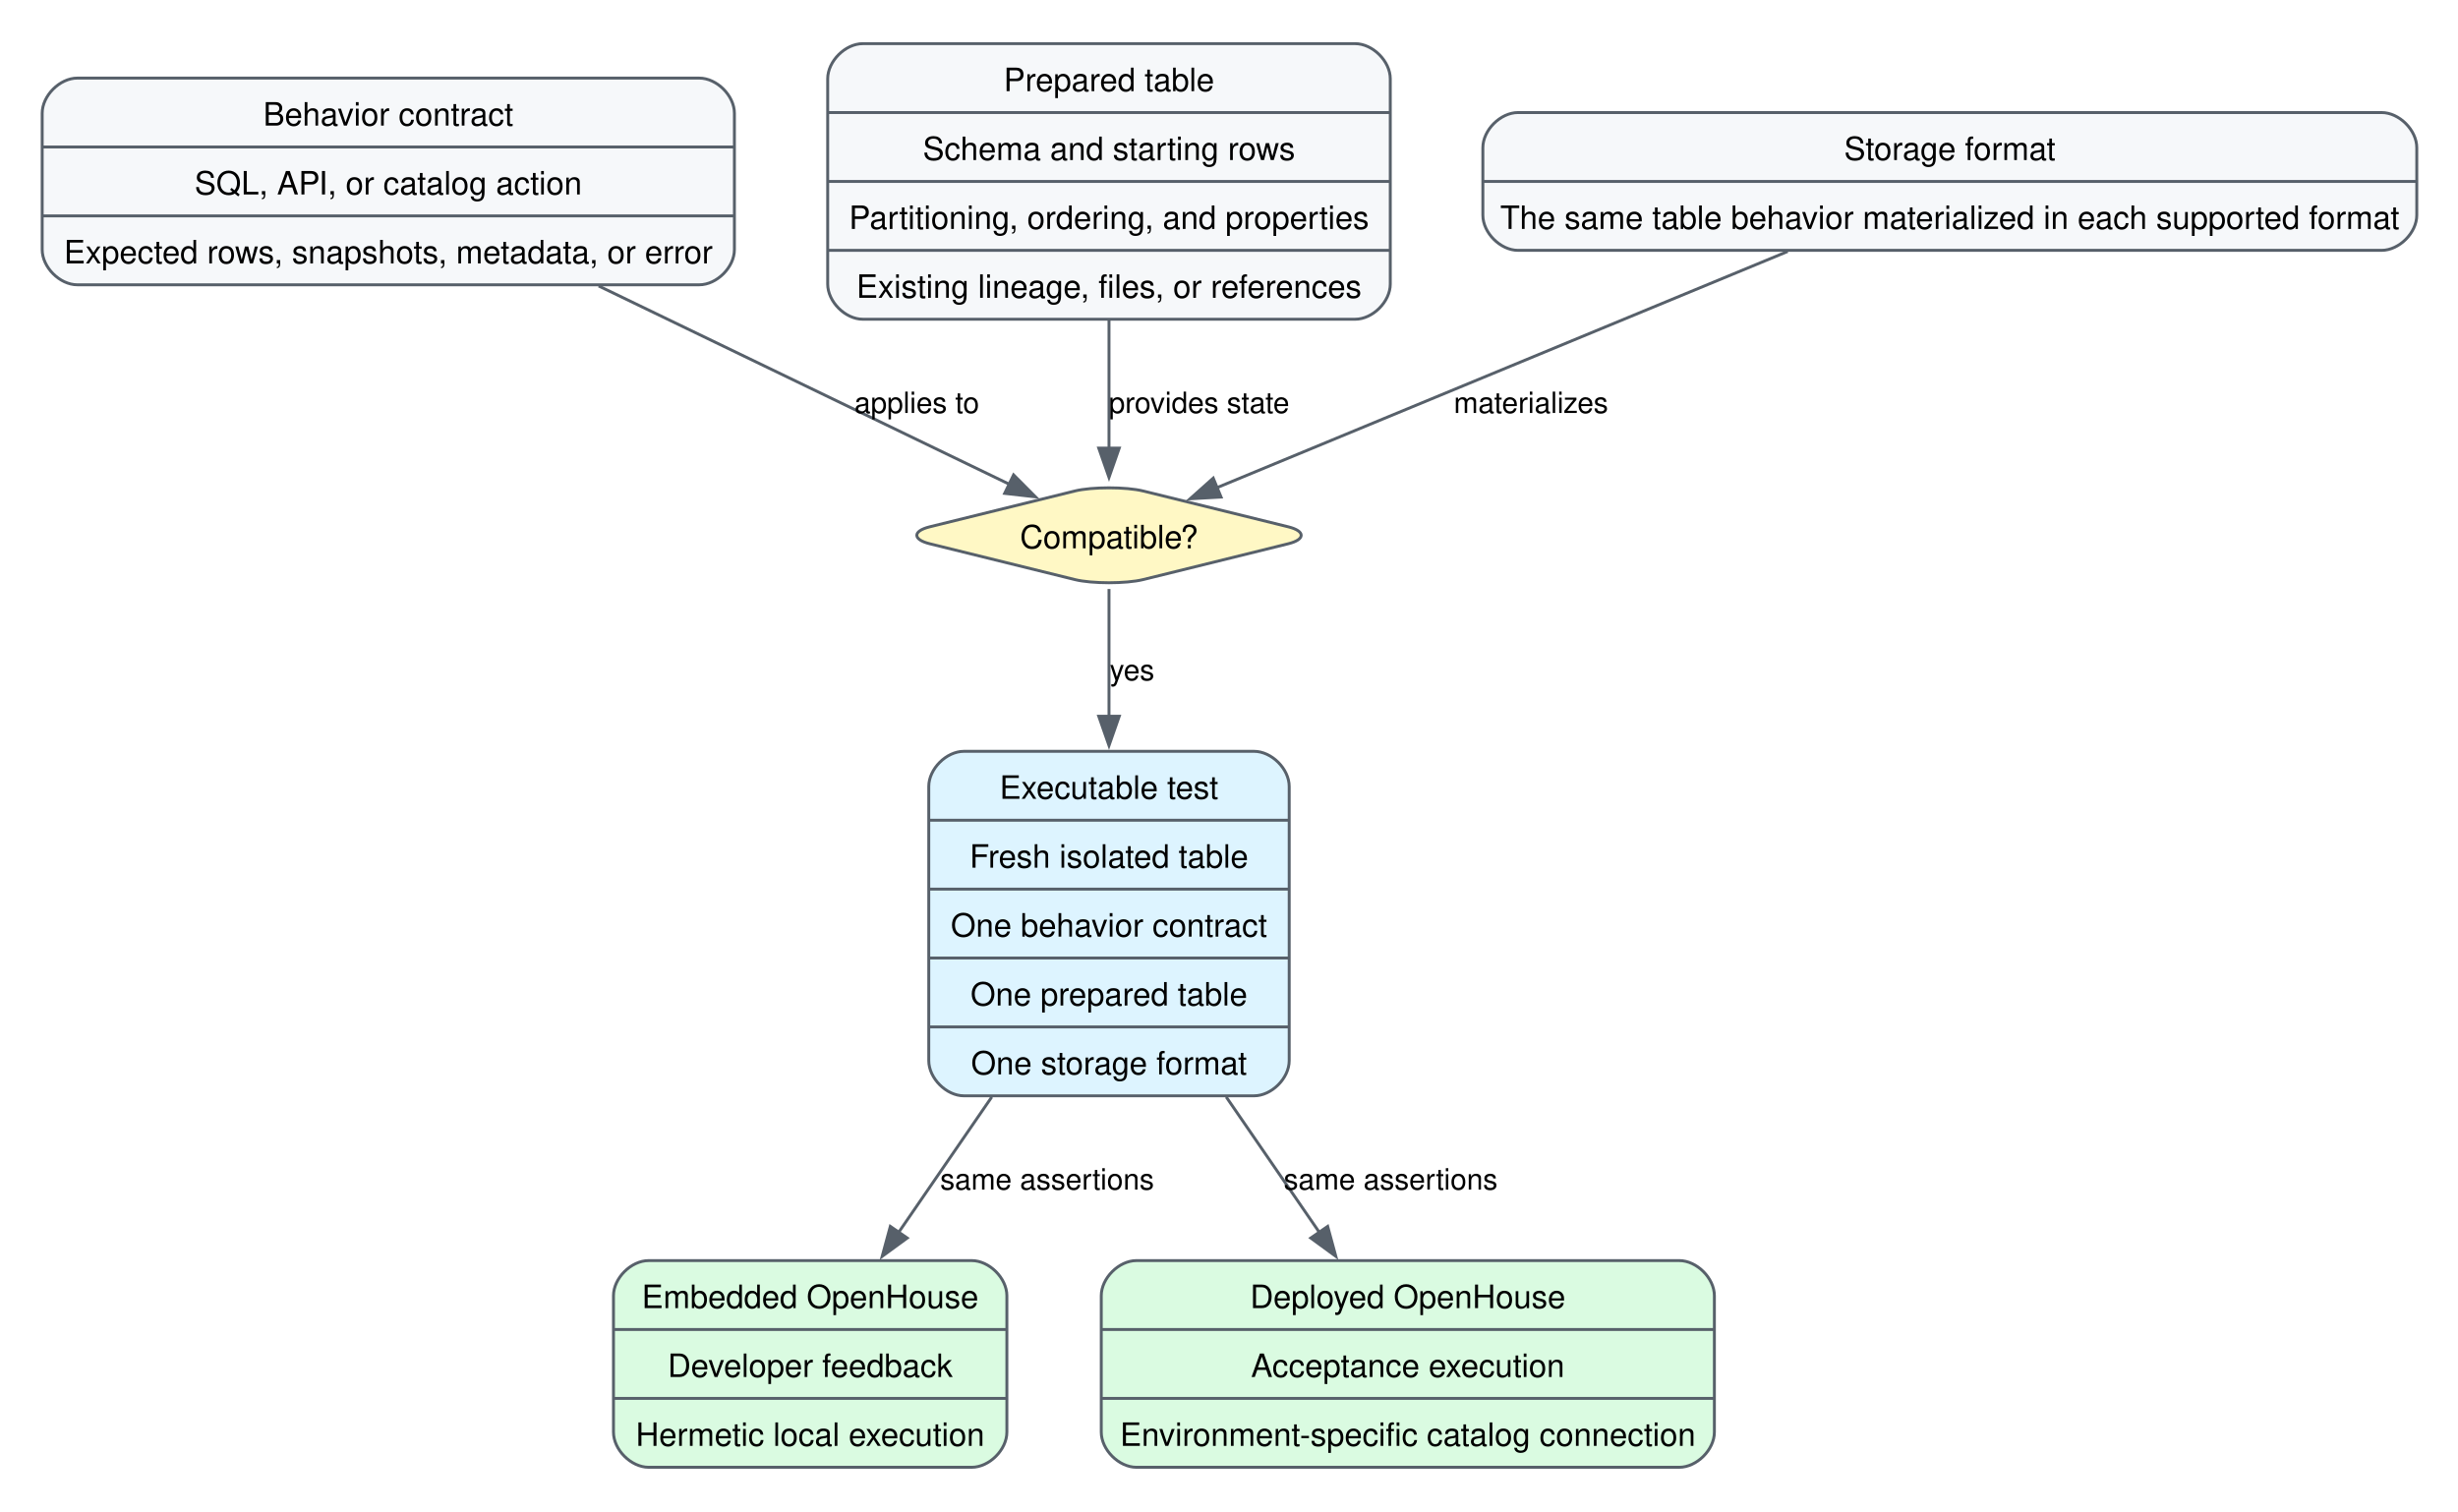
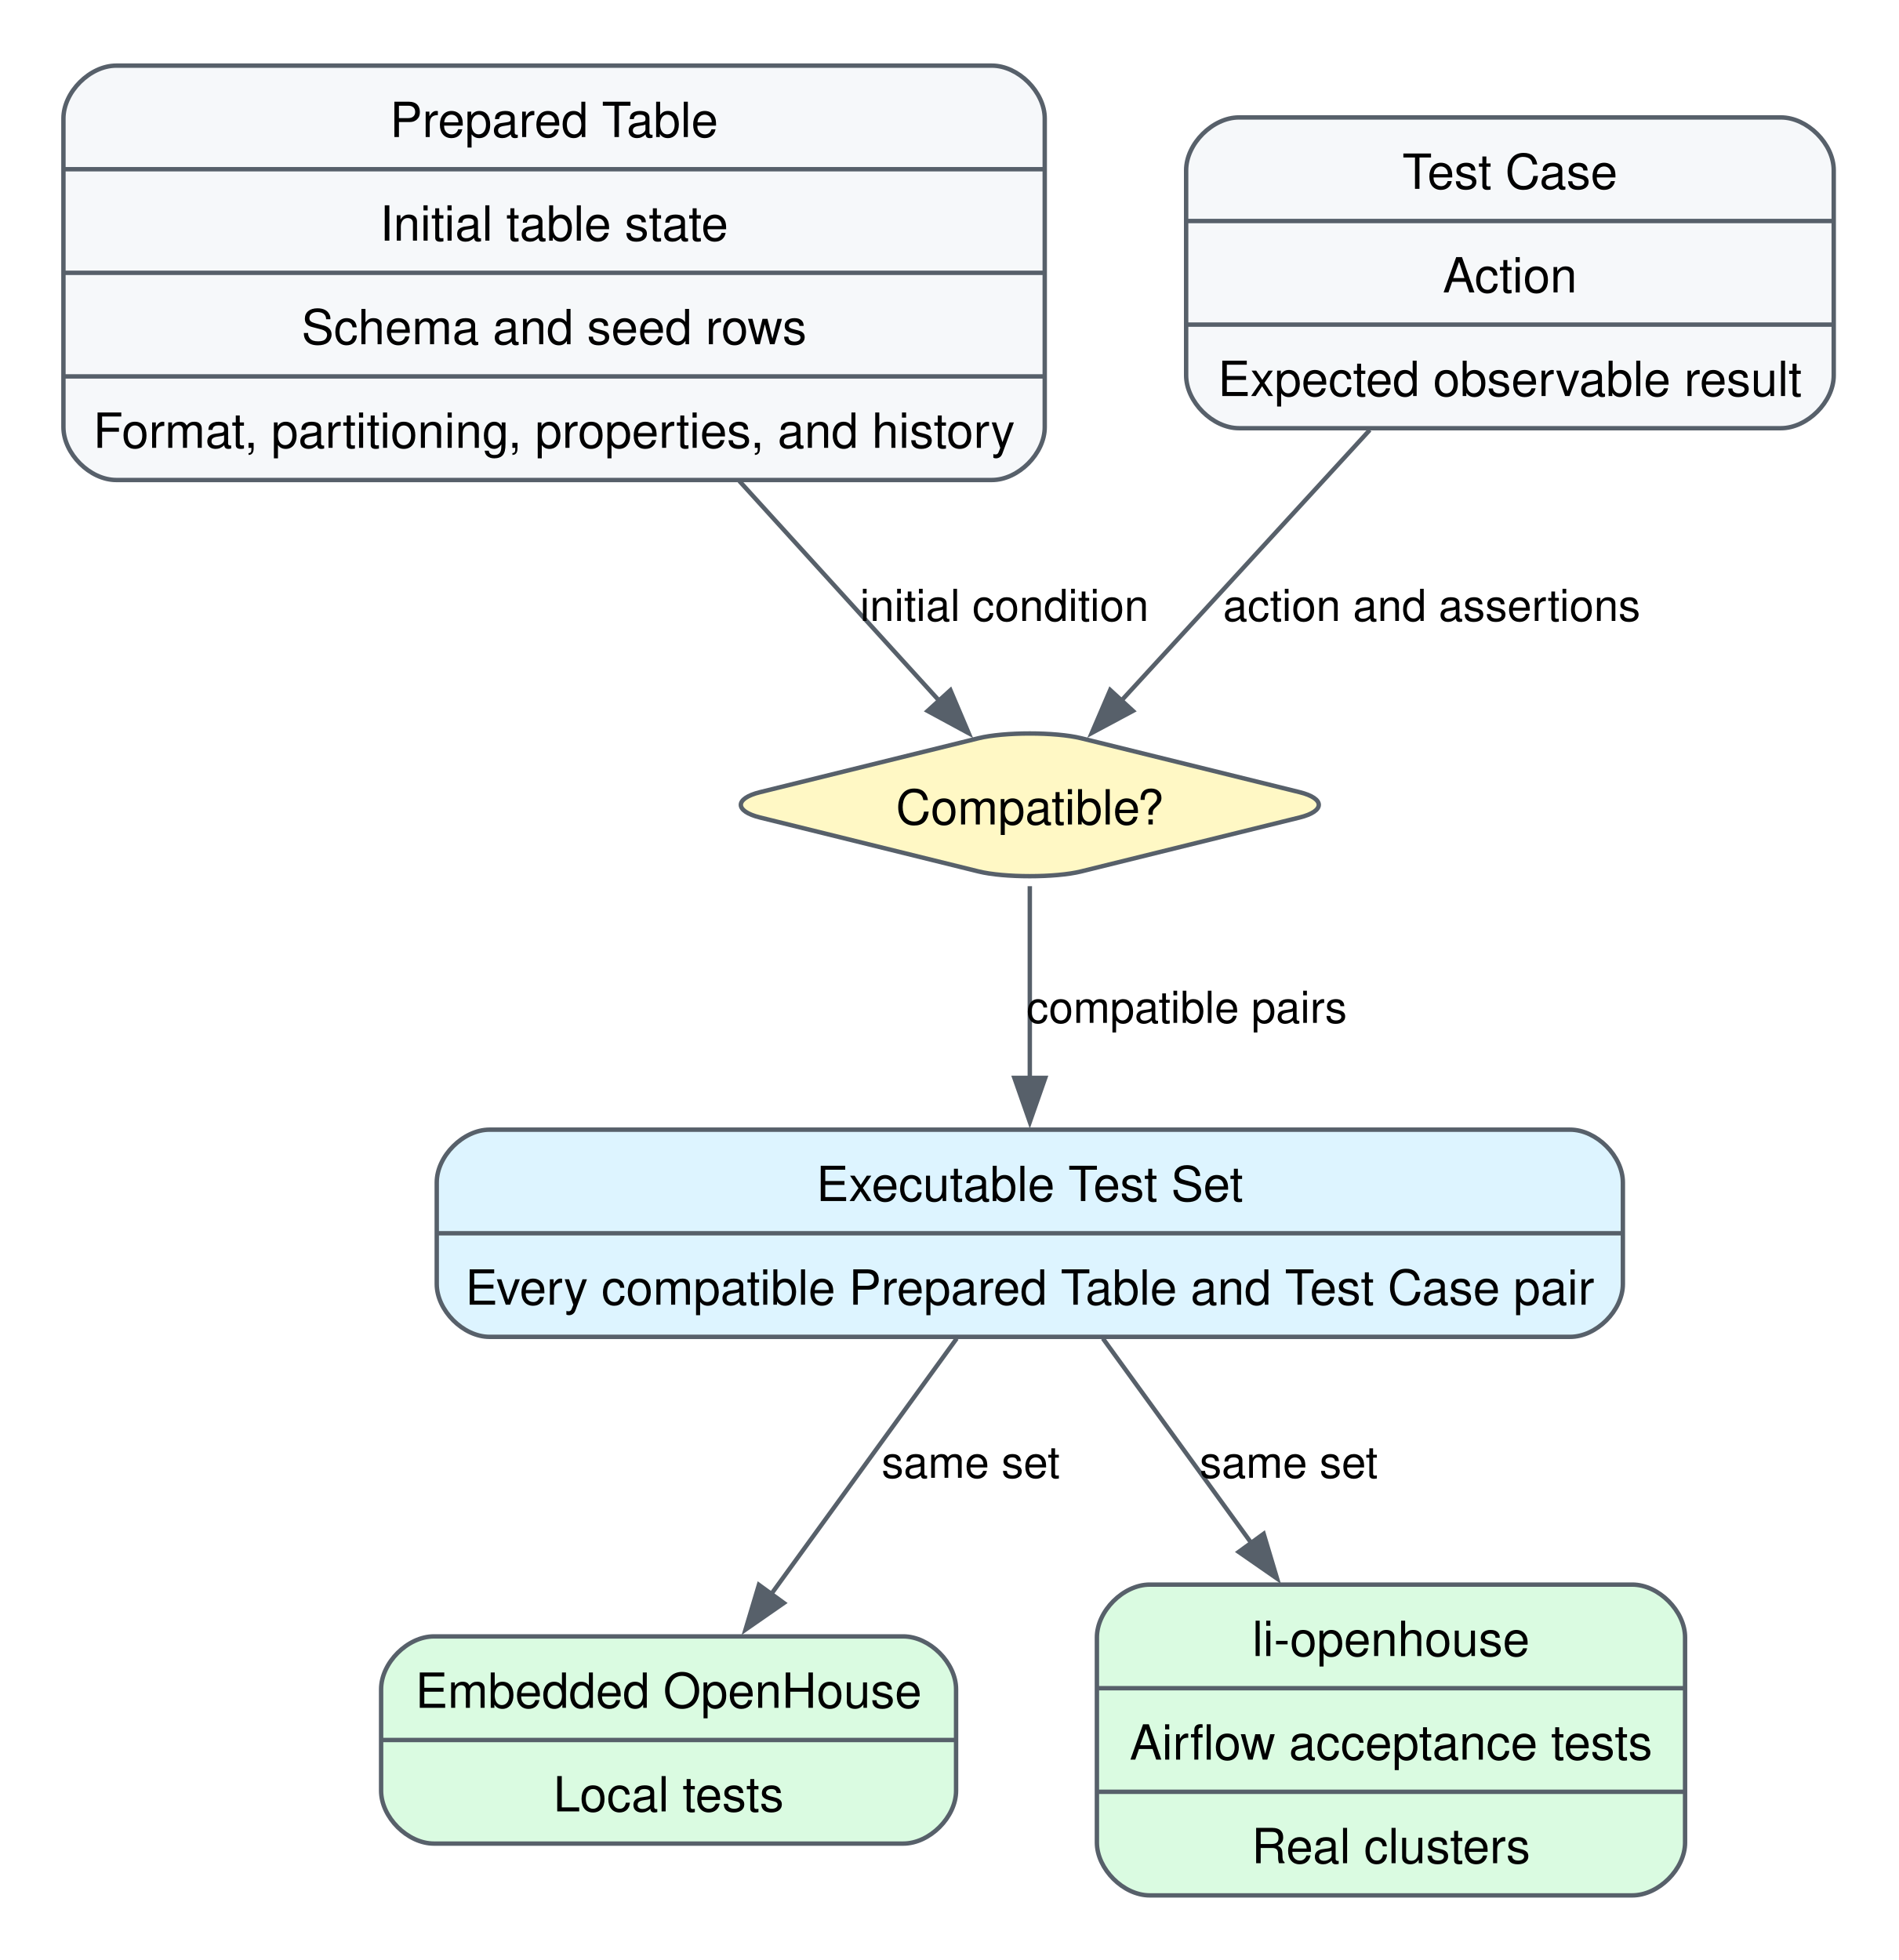
- <svg xmlns="http://www.w3.org/2000/svg" width="839pt" height="516pt" viewBox="0.00 0.00 839.00 516.00">
-   <g id="graph0" class="graph" transform="scale(1 1) rotate(0) translate(14.4 501.39)">
+ <svg xmlns="http://www.w3.org/2000/svg" width="431pt" height="445pt" viewBox="0.00 0.00 431.00 445.00">
+   <g id="graph0" class="graph" transform="scale(1 1) rotate(0) translate(14.4 430.83)">
    <g id="node1" class="node">
-       <path fill="#f6f8fa" stroke="#57606a" d="M12,-404.17C12,-404.17 224.28,-404.17 224.28,-404.17 230.28,-404.17 236.28,-410.17 236.28,-416.17 236.28,-416.17 236.28,-462.73 236.28,-462.73 236.28,-468.73 230.28,-474.73 224.28,-474.73 224.28,-474.73 12,-474.73 12,-474.73 6,-474.73 0,-468.73 0,-462.73 0,-462.73 0,-416.17 0,-416.17 0,-410.17 6,-404.17 12,-404.17" />
-       <text xml:space="preserve" text-anchor="middle" x="118.14" y="-458.52" font-family="Helvetica,sans-Serif" font-size="11.00">Behavior contract</text>
-       <polyline fill="none" stroke="#57606a" points="0,-451.21 236.28,-451.21" />
-       <text xml:space="preserve" text-anchor="middle" x="118.14" y="-435" font-family="Helvetica,sans-Serif" font-size="11.00">SQL, API, or catalog action</text>
-       <polyline fill="none" stroke="#57606a" points="0,-427.69 236.28,-427.69" />
-       <text xml:space="preserve" text-anchor="middle" x="118.14" y="-411.48" font-family="Helvetica,sans-Serif" font-size="11.00">Expected rows, snapshots, metadata, or error</text>
+       <path fill="#f6f8fa" stroke="#57606a" d="M12,-321.85C12,-321.85 210.78,-321.85 210.78,-321.85 216.78,-321.85 222.78,-327.85 222.78,-333.85 222.78,-333.85 222.78,-403.93 222.78,-403.93 222.78,-409.93 216.78,-415.93 210.78,-415.93 210.78,-415.93 12,-415.93 12,-415.93 6,-415.93 0,-409.93 0,-403.93 0,-403.93 0,-333.85 0,-333.85 0,-327.85 6,-321.85 12,-321.85" />
+       <text xml:space="preserve" text-anchor="middle" x="111.39" y="-399.72" font-family="Helvetica,sans-Serif" font-size="11.00">Prepared Table</text>
+       <polyline fill="none" stroke="#57606a" points="0,-392.41 222.78,-392.41" />
+       <text xml:space="preserve" text-anchor="middle" x="111.39" y="-376.2" font-family="Helvetica,sans-Serif" font-size="11.00">Initial table state</text>
+       <polyline fill="none" stroke="#57606a" points="0,-368.89 222.78,-368.89" />
+       <text xml:space="preserve" text-anchor="middle" x="111.39" y="-352.68" font-family="Helvetica,sans-Serif" font-size="11.00">Schema and seed rows</text>
+       <polyline fill="none" stroke="#57606a" points="0,-345.37 222.78,-345.37" />
+       <text xml:space="preserve" text-anchor="middle" x="111.39" y="-329.16" font-family="Helvetica,sans-Serif" font-size="11.00">Format, partitioning, properties, and history</text>
+     </g>
+     <g id="node3" class="node">
+       <path fill="#fff8c5" stroke="#57606a" d="M207.74,-263.22C207.74,-263.22 158.16,-250.98 158.16,-250.98 152.33,-249.54 152.33,-246.66 158.16,-245.22 158.16,-245.22 207.74,-232.98 207.74,-232.98 213.57,-231.54 225.21,-231.54 231.04,-232.98 231.04,-232.98 280.62,-245.22 280.62,-245.22 286.45,-246.66 286.45,-249.54 280.62,-250.98 280.62,-250.98 231.04,-263.22 231.04,-263.22 225.21,-264.66 213.57,-264.66 207.74,-263.22" />
+       <text xml:space="preserve" text-anchor="middle" x="219.39" y="-243.65" font-family="Helvetica,sans-Serif" font-size="11.00">Compatible?</text>
+     </g>
+     <g id="edge1" class="edge">
+       <path fill="none" stroke="#57606a" d="M153.45,-321.62C169.15,-304.36 186.26,-285.54 199.12,-271.4" />
+       <polygon fill="#57606a" stroke="#57606a" points="201.37,-274.13 205.51,-264.37 196.19,-269.42 201.37,-274.13" />
+       <text xml:space="preserve" text-anchor="middle" x="213.62" y="-289.85" font-family="Helvetica,sans-Serif" font-size="10.00">initial condition</text>
+     </g>
+     <g id="node2" class="node">
+       <path fill="#f6f8fa" stroke="#57606a" d="M266.88,-333.61C266.88,-333.61 389.9,-333.61 389.9,-333.61 395.9,-333.61 401.9,-339.61 401.9,-345.61 401.9,-345.61 401.9,-392.17 401.9,-392.17 401.9,-398.17 395.9,-404.17 389.9,-404.17 389.9,-404.17 266.88,-404.17 266.88,-404.17 260.88,-404.17 254.88,-398.17 254.88,-392.17 254.88,-392.17 254.88,-345.61 254.88,-345.61 254.88,-339.61 260.88,-333.61 266.88,-333.61" />
+       <text xml:space="preserve" text-anchor="middle" x="328.39" y="-387.96" font-family="Helvetica,sans-Serif" font-size="11.00">Test Case</text>
+       <polyline fill="none" stroke="#57606a" points="254.88,-380.65 401.9,-380.65" />
+       <text xml:space="preserve" text-anchor="middle" x="328.39" y="-364.44" font-family="Helvetica,sans-Serif" font-size="11.00">Action</text>
+       <polyline fill="none" stroke="#57606a" points="254.88,-357.13 401.9,-357.13" />
+       <text xml:space="preserve" text-anchor="middle" x="328.39" y="-340.92" font-family="Helvetica,sans-Serif" font-size="11.00">Expected observable result</text>
+     </g>
+     <g id="edge2" class="edge">
+       <path fill="none" stroke="#57606a" d="M296.57,-333.21C278.38,-313.38 256.08,-289.08 240.14,-271.71" />
+       <polygon fill="#57606a" stroke="#57606a" points="242.8,-269.43 233.46,-264.43 237.64,-274.17 242.8,-269.43" />
+       <text xml:space="preserve" text-anchor="middle" x="310.63" y="-289.85" font-family="Helvetica,sans-Serif" font-size="10.00">action and assertions</text>
    </g>
    <g id="node4" class="node">
-       <path fill="#fff8c5" stroke="#57606a" d="M352.49,-333.78C352.49,-333.78 302.91,-321.54 302.91,-321.54 297.08,-320.1 297.08,-317.22 302.91,-315.78 302.91,-315.78 352.49,-303.54 352.49,-303.54 358.32,-302.1 369.96,-302.1 375.79,-303.54 375.79,-303.54 425.37,-315.78 425.37,-315.78 431.2,-317.22 431.2,-320.1 425.37,-321.54 425.37,-321.54 375.79,-333.78 375.79,-333.78 369.96,-335.22 358.32,-335.22 352.49,-333.78" />
-       <text xml:space="preserve" text-anchor="middle" x="364.14" y="-314.21" font-family="Helvetica,sans-Serif" font-size="11.00">Compatible?</text>
-     </g>
-     <g id="edge1" class="edge">
-       <path fill="none" stroke="#57606a" d="M189.95,-403.77C236.29,-381.4 294.43,-353.32 330.43,-335.94" />
-       <polygon fill="#57606a" stroke="#57606a" points="331.57,-339.28 339.05,-331.78 328.52,-332.97 331.57,-339.28" />
-       <text xml:space="preserve" text-anchor="middle" x="298.55" y="-360.41" font-family="Helvetica,sans-Serif" font-size="10.00">applies to</text>
-     </g>
-     <g id="node2" class="node">
-       <path fill="#f6f8fa" stroke="#57606a" d="M280.12,-392.41C280.12,-392.41 448.15,-392.41 448.15,-392.41 454.15,-392.41 460.15,-398.41 460.15,-404.41 460.15,-404.41 460.15,-474.49 460.15,-474.49 460.15,-480.49 454.15,-486.49 448.15,-486.49 448.15,-486.49 280.12,-486.49 280.12,-486.49 274.12,-486.49 268.12,-480.49 268.12,-474.49 268.12,-474.49 268.12,-404.41 268.12,-404.41 268.12,-398.41 274.12,-392.41 280.12,-392.41" />
-       <text xml:space="preserve" text-anchor="middle" x="364.14" y="-470.28" font-family="Helvetica,sans-Serif" font-size="11.00">Prepared table</text>
-       <polyline fill="none" stroke="#57606a" points="268.12,-462.97 460.15,-462.97" />
-       <text xml:space="preserve" text-anchor="middle" x="364.14" y="-446.76" font-family="Helvetica,sans-Serif" font-size="11.00">Schema and starting rows</text>
-       <polyline fill="none" stroke="#57606a" points="268.12,-439.45 460.15,-439.45" />
-       <text xml:space="preserve" text-anchor="middle" x="364.14" y="-423.24" font-family="Helvetica,sans-Serif" font-size="11.00">Partitioning, ordering, and properties</text>
-       <polyline fill="none" stroke="#57606a" points="268.12,-415.93 460.15,-415.93" />
-       <text xml:space="preserve" text-anchor="middle" x="364.14" y="-399.72" font-family="Helvetica,sans-Serif" font-size="11.00">Existing lineage, files, or references</text>
-     </g>
-     <g id="edge2" class="edge">
-       <path fill="none" stroke="#57606a" d="M364.14,-392.18C364.14,-377.32 364.14,-361.3 364.14,-348.11" />
-       <polygon fill="#57606a" stroke="#57606a" points="367.64,-348.42 364.14,-338.42 360.64,-348.42 367.64,-348.42" />
-       <text xml:space="preserve" text-anchor="middle" x="394.89" y="-360.41" font-family="Helvetica,sans-Serif" font-size="10.00">provides state</text>
-     </g>
-     <g id="node3" class="node">
-       <path fill="#f6f8fa" stroke="#57606a" d="M503.75,-415.93C503.75,-415.93 798.53,-415.93 798.53,-415.93 804.53,-415.93 810.53,-421.93 810.53,-427.93 810.53,-427.93 810.53,-450.97 810.53,-450.97 810.53,-456.97 804.53,-462.97 798.53,-462.97 798.53,-462.97 503.75,-462.97 503.75,-462.97 497.75,-462.97 491.75,-456.97 491.75,-450.97 491.75,-450.97 491.75,-427.93 491.75,-427.93 491.75,-421.93 497.75,-415.93 503.75,-415.93" />
-       <text xml:space="preserve" text-anchor="middle" x="651.14" y="-446.76" font-family="Helvetica,sans-Serif" font-size="11.00">Storage format</text>
-       <polyline fill="none" stroke="#57606a" points="491.75,-439.45 810.53,-439.45" />
-       <text xml:space="preserve" text-anchor="middle" x="651.14" y="-423.24" font-family="Helvetica,sans-Serif" font-size="11.00">The same table behavior materialized in each supported format</text>
+       <path fill="#ddf4ff" stroke="#57606a" d="M96.75,-127.31C96.75,-127.31 342.03,-127.31 342.03,-127.31 348.03,-127.31 354.03,-133.31 354.03,-139.31 354.03,-139.31 354.03,-162.35 354.03,-162.35 354.03,-168.35 348.03,-174.35 342.03,-174.35 342.03,-174.35 96.75,-174.35 96.75,-174.35 90.75,-174.35 84.75,-168.35 84.75,-162.35 84.75,-162.35 84.75,-139.31 84.75,-139.31 84.75,-133.31 90.75,-127.31 96.75,-127.31" />
+       <text xml:space="preserve" text-anchor="middle" x="219.39" y="-158.14" font-family="Helvetica,sans-Serif" font-size="11.00">Executable Test Set</text>
+       <polyline fill="none" stroke="#57606a" points="84.75,-150.83 354.03,-150.83" />
+       <text xml:space="preserve" text-anchor="middle" x="219.39" y="-134.62" font-family="Helvetica,sans-Serif" font-size="11.00">Every compatible Prepared Table and Test Case pair</text>
    </g>
    <g id="edge3" class="edge">
-       <path fill="none" stroke="#57606a" d="M595.8,-415.55C538.41,-391.79 450.3,-355.32 400.92,-334.89" />
-       <polygon fill="#57606a" stroke="#57606a" points="402.39,-331.71 391.82,-331.12 399.72,-338.17 402.39,-331.71" />
-       <text xml:space="preserve" text-anchor="middle" x="508.18" y="-360.41" font-family="Helvetica,sans-Serif" font-size="10.00">materializes</text>
+       <path fill="none" stroke="#57606a" d="M219.39,-229.63C219.39,-217.42 219.39,-200.72 219.39,-185.93" />
+       <polygon fill="#57606a" stroke="#57606a" points="222.89,-186.1 219.39,-176.1 215.89,-186.1 222.89,-186.1" />
+       <text xml:space="preserve" text-anchor="middle" x="255.01" y="-198.6" font-family="Helvetica,sans-Serif" font-size="10.00">compatible pairs</text>
    </g>
    <g id="node5" class="node">
-       <path fill="#ddf4ff" stroke="#57606a" d="M314.62,-127.31C314.62,-127.31 413.65,-127.31 413.65,-127.31 419.65,-127.31 425.65,-133.31 425.65,-139.31 425.65,-139.31 425.65,-232.91 425.65,-232.91 425.65,-238.91 419.65,-244.91 413.65,-244.91 413.65,-244.91 314.62,-244.91 314.62,-244.91 308.62,-244.91 302.62,-238.91 302.62,-232.91 302.62,-232.91 302.62,-139.31 302.62,-139.31 302.62,-133.31 308.62,-127.31 314.62,-127.31" />
-       <text xml:space="preserve" text-anchor="middle" x="364.14" y="-228.7" font-family="Helvetica,sans-Serif" font-size="11.00">Executable test</text>
-       <polyline fill="none" stroke="#57606a" points="302.62,-221.39 425.65,-221.39" />
-       <text xml:space="preserve" text-anchor="middle" x="364.14" y="-205.18" font-family="Helvetica,sans-Serif" font-size="11.00">Fresh isolated table</text>
-       <polyline fill="none" stroke="#57606a" points="302.62,-197.87 425.65,-197.87" />
-       <text xml:space="preserve" text-anchor="middle" x="364.14" y="-181.66" font-family="Helvetica,sans-Serif" font-size="11.00">One behavior contract</text>
-       <polyline fill="none" stroke="#57606a" points="302.62,-174.35 425.65,-174.35" />
-       <text xml:space="preserve" text-anchor="middle" x="364.14" y="-158.14" font-family="Helvetica,sans-Serif" font-size="11.00">One prepared table</text>
-       <polyline fill="none" stroke="#57606a" points="302.62,-150.83 425.65,-150.83" />
-       <text xml:space="preserve" text-anchor="middle" x="364.14" y="-134.62" font-family="Helvetica,sans-Serif" font-size="11.00">One storage format</text>
+       <path fill="#dafbe1" stroke="#57606a" d="M84.12,-12.26C84.12,-12.26 190.65,-12.26 190.65,-12.26 196.65,-12.26 202.65,-18.26 202.65,-24.26 202.65,-24.26 202.65,-47.3 202.65,-47.3 202.65,-53.3 196.65,-59.3 190.65,-59.3 190.65,-59.3 84.12,-59.3 84.12,-59.3 78.12,-59.3 72.12,-53.3 72.12,-47.3 72.12,-47.3 72.12,-24.26 72.12,-24.26 72.12,-18.26 78.12,-12.26 84.12,-12.26" />
+       <text xml:space="preserve" text-anchor="middle" x="137.39" y="-43.09" font-family="Helvetica,sans-Serif" font-size="11.00">Embedded OpenHouse</text>
+       <polyline fill="none" stroke="#57606a" points="72.12,-35.78 202.65,-35.78" />
+       <text xml:space="preserve" text-anchor="middle" x="137.39" y="-19.57" font-family="Helvetica,sans-Serif" font-size="11.00">Local tests</text>
    </g>
    <g id="edge4" class="edge">
-       <path fill="none" stroke="#57606a" d="M364.14,-300.32C364.14,-288.83 364.14,-272.91 364.14,-256.64" />
-       <polygon fill="#57606a" stroke="#57606a" points="367.64,-256.88 364.14,-246.88 360.64,-256.88 367.64,-256.88" />
-       <text xml:space="preserve" text-anchor="middle" x="372.01" y="-269.16" font-family="Helvetica,sans-Serif" font-size="10.00">yes</text>
+       <path fill="none" stroke="#57606a" d="M202.8,-126.95C190.68,-110.25 174.1,-87.39 160.66,-68.86" />
+       <polygon fill="#57606a" stroke="#57606a" points="163.55,-66.89 154.85,-60.85 157.89,-71 163.55,-66.89" />
+       <text xml:space="preserve" text-anchor="middle" x="205.98" y="-95.31" font-family="Helvetica,sans-Serif" font-size="10.00">same set</text>
    </g>
    <g id="node6" class="node">
-       <path fill="#dafbe1" stroke="#57606a" d="M207,-0.5C207,-0.5 317.28,-0.5 317.28,-0.5 323.28,-0.5 329.28,-6.5 329.28,-12.5 329.28,-12.5 329.28,-59.06 329.28,-59.06 329.28,-65.06 323.28,-71.06 317.28,-71.06 317.28,-71.06 207,-71.06 207,-71.06 201,-71.06 195,-65.06 195,-59.06 195,-59.06 195,-12.5 195,-12.5 195,-6.5 201,-0.5 207,-0.5" />
-       <text xml:space="preserve" text-anchor="middle" x="262.14" y="-54.85" font-family="Helvetica,sans-Serif" font-size="11.00">Embedded OpenHouse</text>
-       <polyline fill="none" stroke="#57606a" points="195,-47.54 329.28,-47.54" />
-       <text xml:space="preserve" text-anchor="middle" x="262.14" y="-31.33" font-family="Helvetica,sans-Serif" font-size="11.00">Developer feedback</text>
-       <polyline fill="none" stroke="#57606a" points="195,-24.02 329.28,-24.02" />
-       <text xml:space="preserve" text-anchor="middle" x="262.14" y="-7.81" font-family="Helvetica,sans-Serif" font-size="11.00">Hermetic local execution</text>
+       <path fill="#dafbe1" stroke="#57606a" d="M246.62,-0.5C246.62,-0.5 356.15,-0.5 356.15,-0.5 362.15,-0.5 368.15,-6.5 368.15,-12.5 368.15,-12.5 368.15,-59.06 368.15,-59.06 368.15,-65.06 362.15,-71.06 356.15,-71.06 356.15,-71.06 246.62,-71.06 246.62,-71.06 240.62,-71.06 234.62,-65.06 234.62,-59.06 234.62,-59.06 234.62,-12.5 234.62,-12.5 234.62,-6.5 240.62,-0.5 246.62,-0.5" />
+       <text xml:space="preserve" text-anchor="middle" x="301.39" y="-54.85" font-family="Helvetica,sans-Serif" font-size="11.00">li-openhouse</text>
+       <polyline fill="none" stroke="#57606a" points="234.62,-47.54 368.15,-47.54" />
+       <text xml:space="preserve" text-anchor="middle" x="301.39" y="-31.33" font-family="Helvetica,sans-Serif" font-size="11.00">Airflow acceptance tests</text>
+       <polyline fill="none" stroke="#57606a" points="234.62,-24.02 368.15,-24.02" />
+       <text xml:space="preserve" text-anchor="middle" x="301.39" y="-7.81" font-family="Helvetica,sans-Serif" font-size="11.00">Real clusters</text>
    </g>
    <g id="edge5" class="edge">
-       <path fill="none" stroke="#57606a" d="M324.12,-126.91C313.5,-111.47 302.21,-95.05 292.22,-80.52" />
-       <polygon fill="#57606a" stroke="#57606a" points="295.27,-78.77 286.72,-72.52 289.5,-82.74 295.27,-78.77" />
-       <text xml:space="preserve" text-anchor="middle" x="343.03" y="-95.31" font-family="Helvetica,sans-Serif" font-size="10.00">same assertions</text>
-     </g>
-     <g id="node7" class="node">
-       <path fill="#dafbe1" stroke="#57606a" d="M373.5,-0.5C373.5,-0.5 558.78,-0.5 558.78,-0.5 564.78,-0.5 570.78,-6.5 570.78,-12.5 570.78,-12.5 570.78,-59.06 570.78,-59.06 570.78,-65.06 564.78,-71.06 558.78,-71.06 558.78,-71.06 373.5,-71.06 373.5,-71.06 367.5,-71.06 361.5,-65.06 361.5,-59.06 361.5,-59.06 361.5,-12.5 361.5,-12.5 361.5,-6.5 367.5,-0.5 373.5,-0.5" />
-       <text xml:space="preserve" text-anchor="middle" x="466.14" y="-54.85" font-family="Helvetica,sans-Serif" font-size="11.00">Deployed OpenHouse</text>
-       <polyline fill="none" stroke="#57606a" points="361.5,-47.54 570.78,-47.54" />
-       <text xml:space="preserve" text-anchor="middle" x="466.14" y="-31.33" font-family="Helvetica,sans-Serif" font-size="11.00">Acceptance execution</text>
-       <polyline fill="none" stroke="#57606a" points="361.5,-24.02 570.78,-24.02" />
-       <text xml:space="preserve" text-anchor="middle" x="466.14" y="-7.81" font-family="Helvetica,sans-Serif" font-size="11.00">Environment-specific catalog connection</text>
-     </g>
-     <g id="edge6" class="edge">
-       <path fill="none" stroke="#57606a" d="M404.16,-126.91C414.78,-111.47 426.07,-95.05 436.06,-80.52" />
-       <polygon fill="#57606a" stroke="#57606a" points="438.78,-82.74 441.56,-72.52 433.01,-78.77 438.78,-82.74" />
-       <text xml:space="preserve" text-anchor="middle" x="460.28" y="-95.31" font-family="Helvetica,sans-Serif" font-size="10.00">same assertions</text>
+       <path fill="none" stroke="#57606a" d="M235.98,-126.95C245.69,-113.58 258.25,-96.25 269.78,-80.36" />
+       <polygon fill="#57606a" stroke="#57606a" points="272.48,-82.59 275.52,-72.44 266.82,-78.48 272.48,-82.59" />
+       <text xml:space="preserve" text-anchor="middle" x="278.18" y="-95.31" font-family="Helvetica,sans-Serif" font-size="10.00">same set</text>
    </g>
  </g>
</svg>
